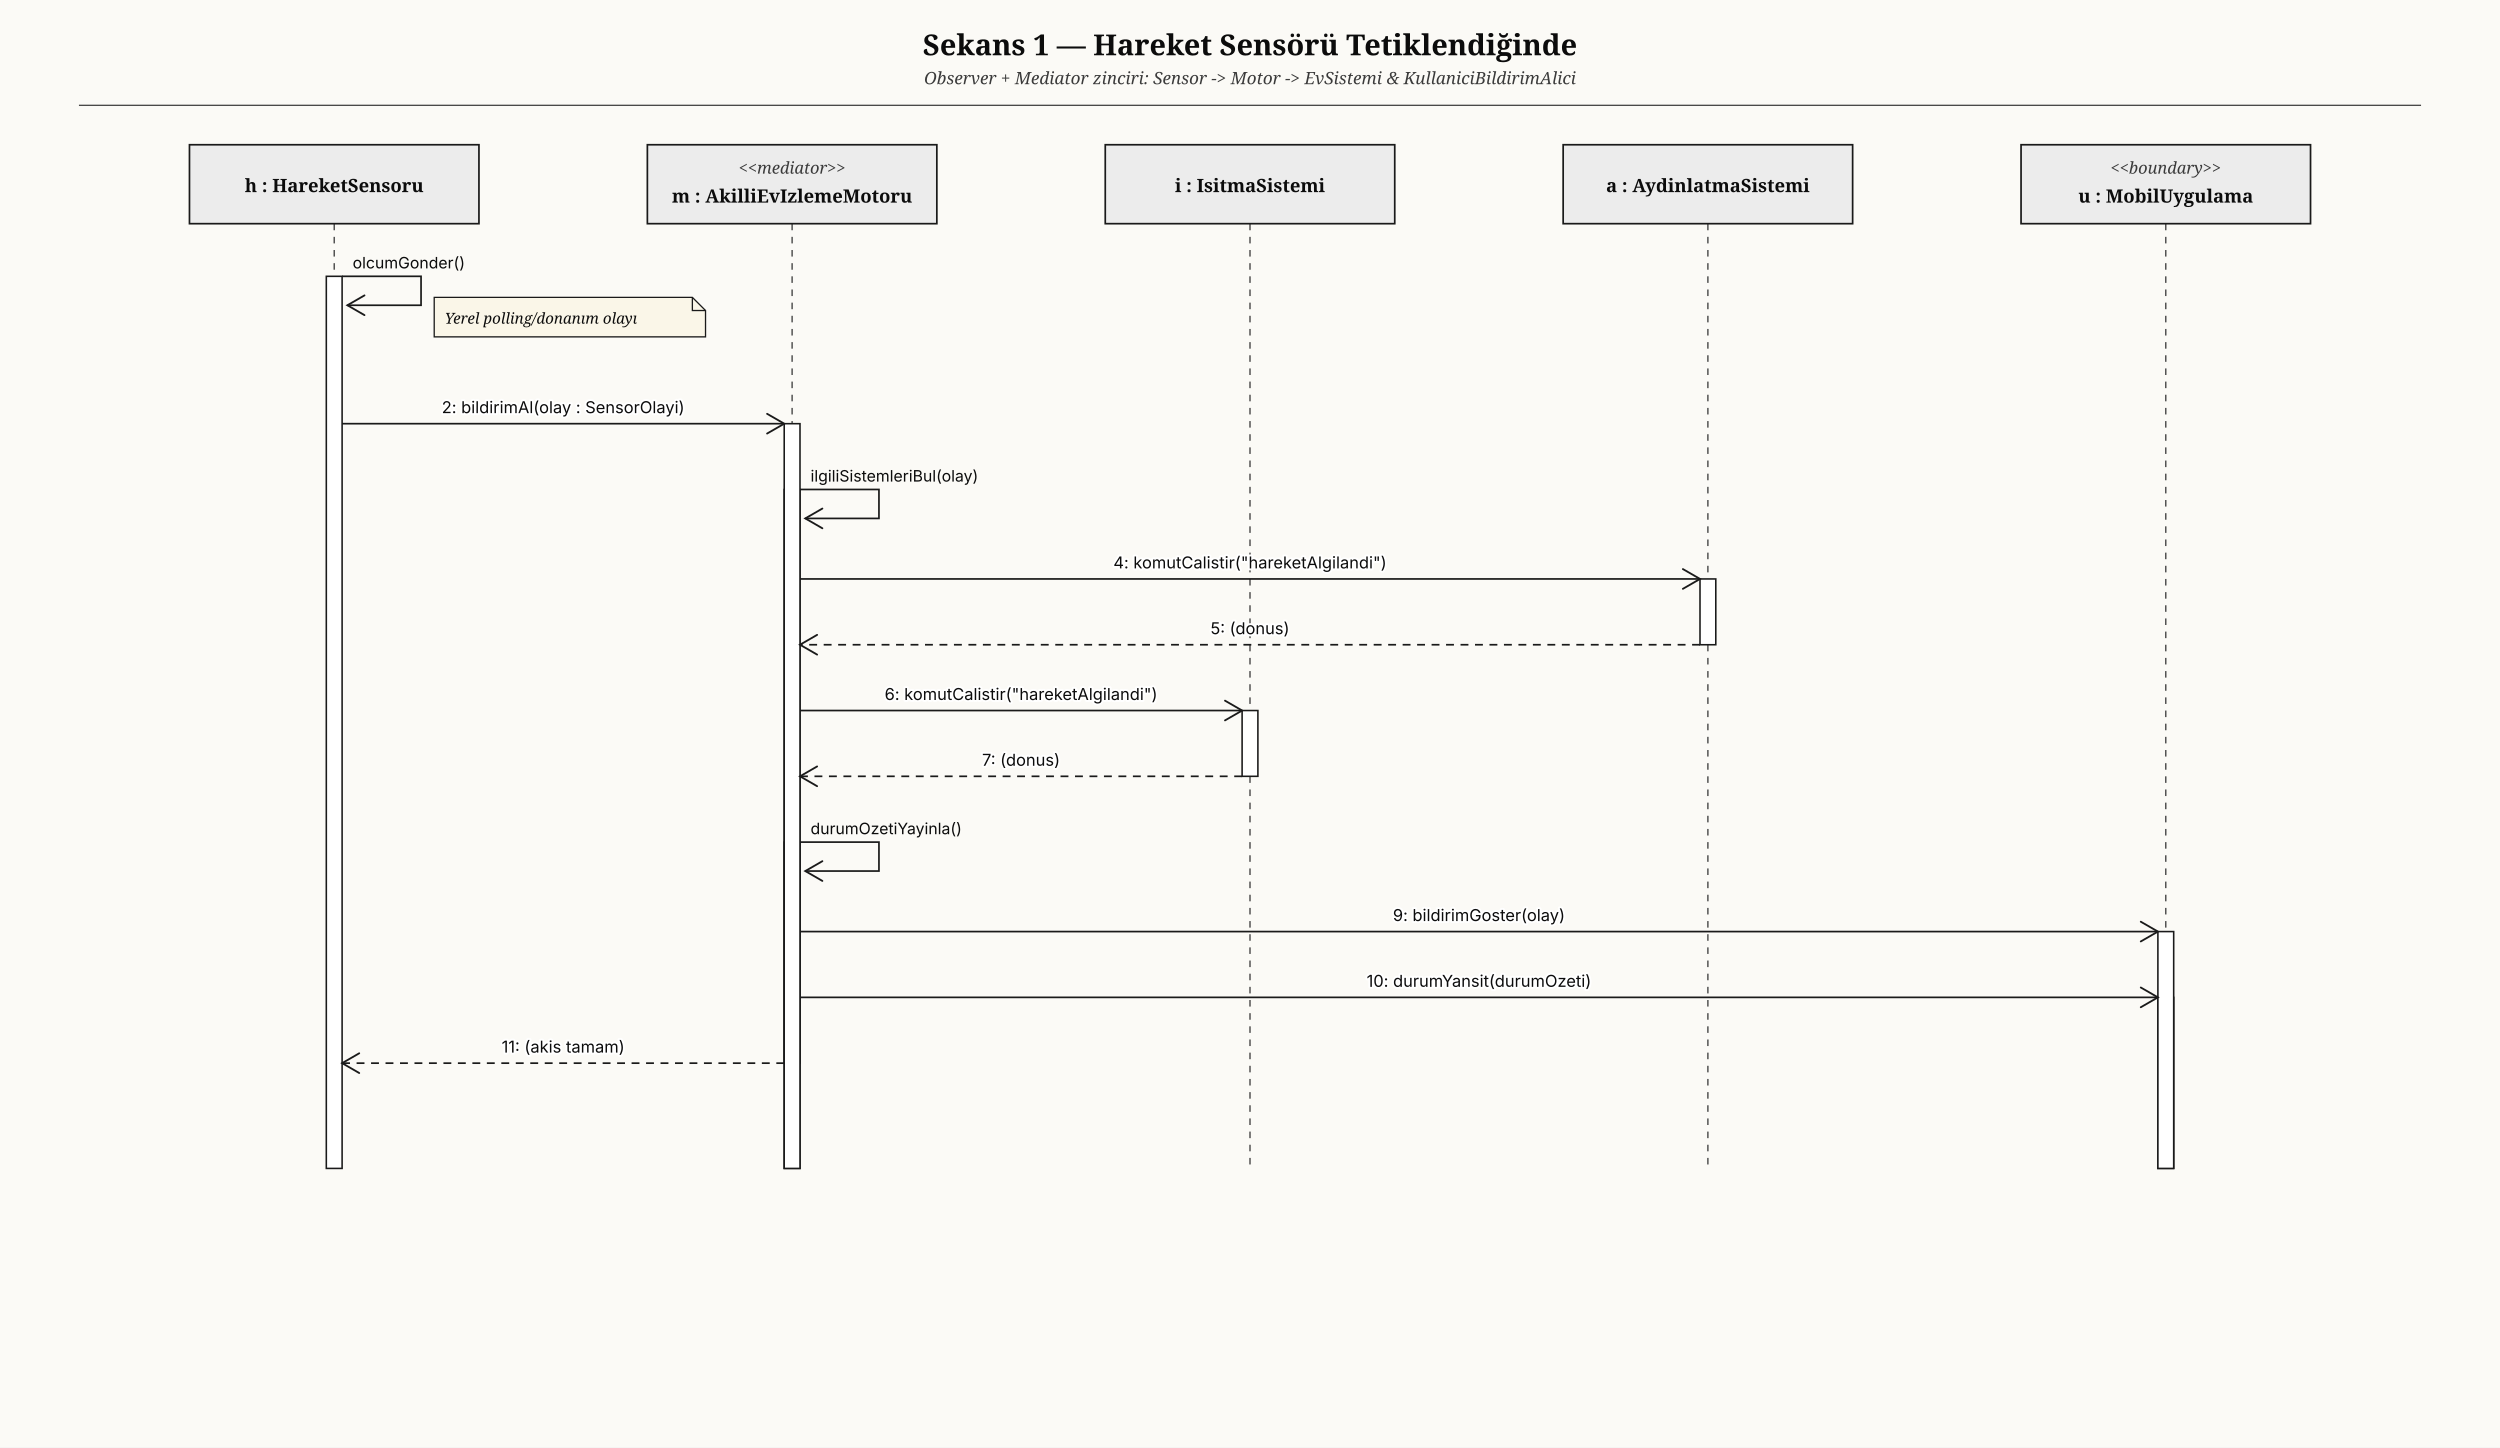
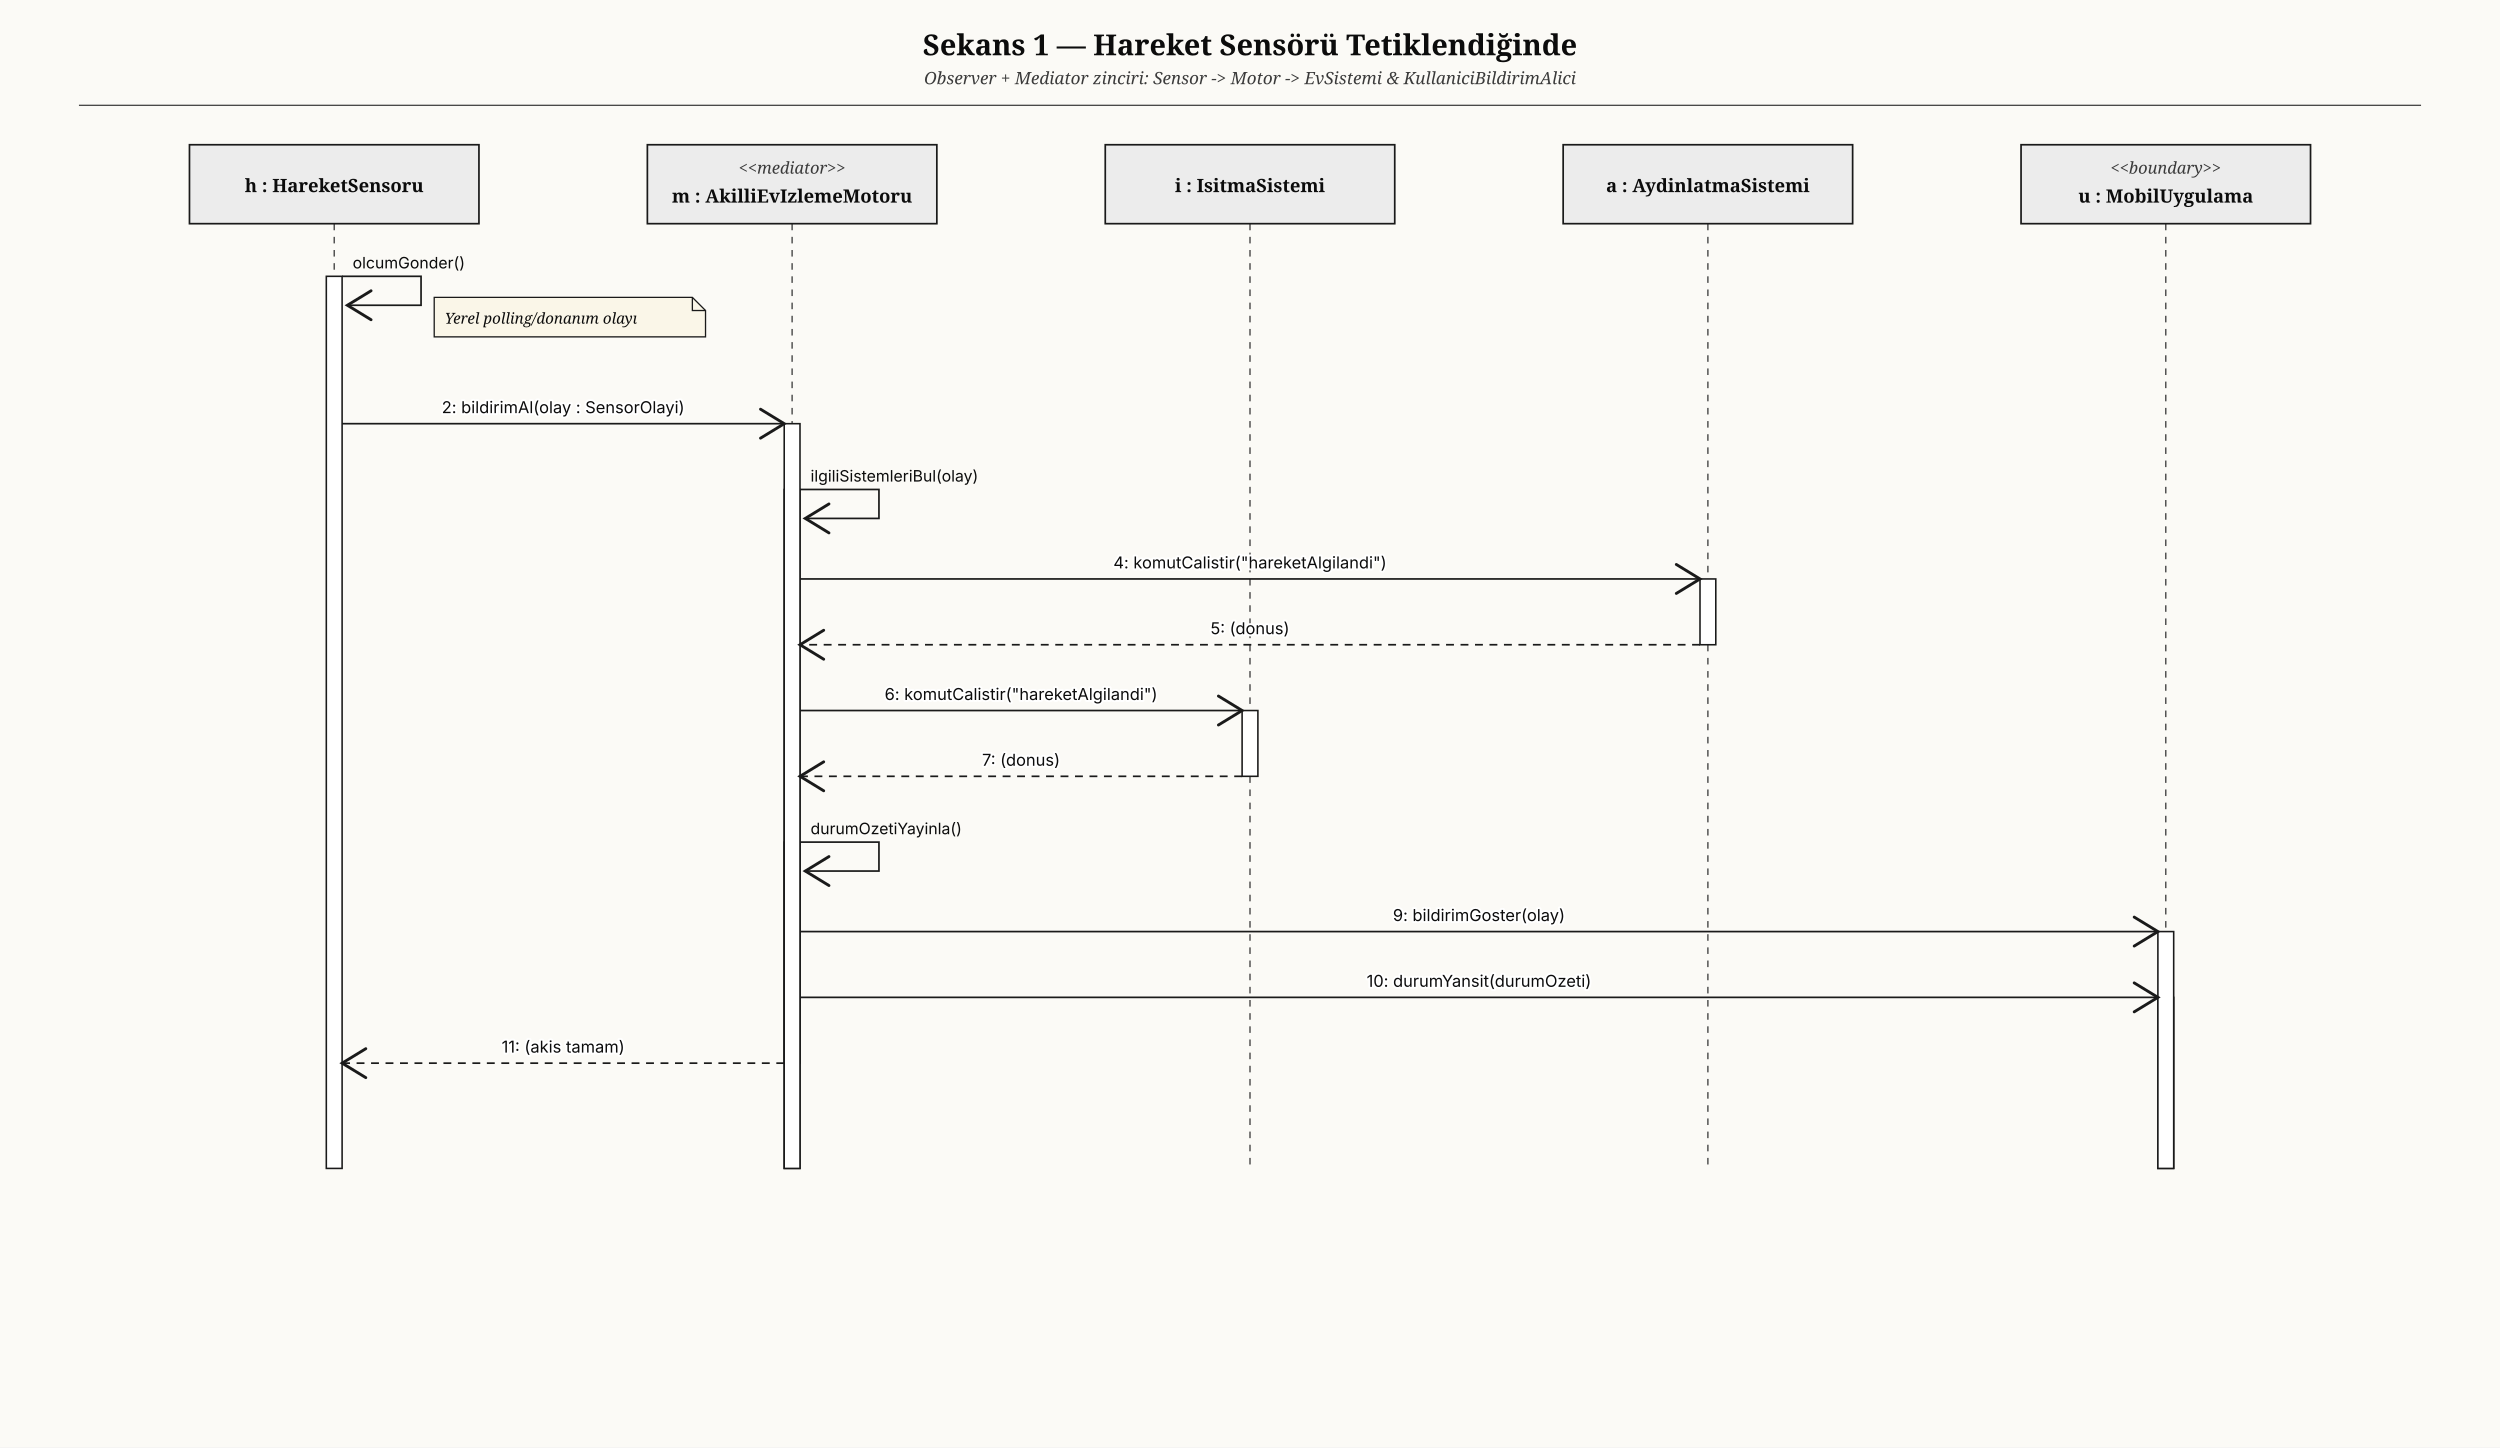
<svg xmlns="http://www.w3.org/2000/svg" viewBox="0 0 1900 1100" width="1900" height="1100">
  <rect width="1900" height="1100" fill="#fbfaf6" />
  <text x="950" y="42" text-anchor="middle" font-family="'EB Garamond','Georgia','Cambria',serif" font-size="22" font-weight="700" fill="#0c0c0c">
      Sekans 1 — Hareket Sensörü Tetiklendiğinde
    </text>
  <text x="950" y="64" text-anchor="middle" font-family="'EB Garamond','Georgia','Cambria',serif" font-size="13" font-style="italic" fill="#3a3a3a">
      Observer + Mediator zinciri: Sensor -&gt; Motor -&gt; EvSistemi &amp; KullaniciBildirimAlici
    </text>
  <line x1="60" y1="80" x2="1840" y2="80" stroke="#1a1a1a" stroke-width="0.8" />
  <line x1="254" y1="170" x2="254" y2="888" stroke="#3b3b3b" stroke-width="1" stroke-dasharray="5,5" />
  <line x1="602" y1="170" x2="602" y2="888" stroke="#3b3b3b" stroke-width="1" stroke-dasharray="5,5" />
  <line x1="950" y1="170" x2="950" y2="888" stroke="#3b3b3b" stroke-width="1" stroke-dasharray="5,5" />
  <line x1="1298" y1="170" x2="1298" y2="888" stroke="#3b3b3b" stroke-width="1" stroke-dasharray="5,5" />
  <line x1="1646" y1="170" x2="1646" y2="888" stroke="#3b3b3b" stroke-width="1" stroke-dasharray="5,5" />
  <rect x="1292" y="440" width="12" height="50" fill="#ffffff" stroke="#1a1a1a" stroke-width="1.2" />
  <rect x="944" y="540" width="12" height="50" fill="#ffffff" stroke="#1a1a1a" stroke-width="1.2" />
  <rect x="596" y="640" width="12" height="168" fill="#ffffff" stroke="#1a1a1a" stroke-width="1.2" />
  <rect x="248" y="210" width="12" height="678" fill="#ffffff" stroke="#1a1a1a" stroke-width="1.2" />
  <rect x="596" y="372" width="12" height="516" fill="#ffffff" stroke="#1a1a1a" stroke-width="1.2" />
  <rect x="596" y="322" width="12" height="566" fill="#ffffff" stroke="#1a1a1a" stroke-width="1.2" />
  <rect x="1640" y="758" width="12" height="130" fill="#ffffff" stroke="#1a1a1a" stroke-width="1.2" />
  <rect x="1640" y="708" width="12" height="180" fill="#ffffff" stroke="#1a1a1a" stroke-width="1.2" />
  <rect x="144" y="110" width="220" height="60" fill="#ececec" stroke="#1a1a1a" stroke-width="1.3" />
  <text x="254" y="146" text-anchor="middle" font-family="'EB Garamond','Georgia','Cambria',serif" font-weight="700" font-size="14" fill="#0c0c0c">h : HareketSensoru</text>
  <rect x="492" y="110" width="220" height="60" fill="#ececec" stroke="#1a1a1a" stroke-width="1.3" />
  <text x="602" y="132" text-anchor="middle" font-family="'EB Garamond','Georgia','Cambria',serif" font-style="italic" font-size="12.5" fill="#3a3a3a">&lt;&lt;mediator&gt;&gt;</text>
  <text x="602" y="154" text-anchor="middle" font-family="'EB Garamond','Georgia','Cambria',serif" font-weight="700" font-size="14" fill="#0c0c0c">m : AkilliEvIzlemeMotoru</text>
  <rect x="840" y="110" width="220" height="60" fill="#ececec" stroke="#1a1a1a" stroke-width="1.3" />
  <text x="950" y="146" text-anchor="middle" font-family="'EB Garamond','Georgia','Cambria',serif" font-weight="700" font-size="14" fill="#0c0c0c">i : IsitmaSistemi</text>
  <rect x="1188" y="110" width="220" height="60" fill="#ececec" stroke="#1a1a1a" stroke-width="1.3" />
  <text x="1298" y="146" text-anchor="middle" font-family="'EB Garamond','Georgia','Cambria',serif" font-weight="700" font-size="14" fill="#0c0c0c">a : AydinlatmaSistemi</text>
  <rect x="1536" y="110" width="220" height="60" fill="#ececec" stroke="#1a1a1a" stroke-width="1.3" />
  <text x="1646" y="132" text-anchor="middle" font-family="'EB Garamond','Georgia','Cambria',serif" font-style="italic" font-size="12.5" fill="#3a3a3a">&lt;&lt;boundary&gt;&gt;</text>
  <text x="1646" y="154" text-anchor="middle" font-family="'EB Garamond','Georgia','Cambria',serif" font-weight="700" font-size="14" fill="#0c0c0c">u : MobilUygulama</text>
  <path d="M 260 210 L 320 210 L 320 232 L 264 232" fill="none" stroke="#1a1a1a" stroke-width="1.3" />
-   <polyline points="277,224.5 264,232 277,239.5" fill="none" stroke="#1a1a1a" stroke-width="1.4" stroke-linejoin="miter" stroke-linecap="round" />
+   <polyline points="282,221 264,232 282,243" fill="none" stroke="#1a1a1a" stroke-width="2.2" stroke-linejoin="miter" stroke-linecap="round" />
  <text x="268" y="204" font-family="'Inter','Helvetica Neue','Segoe UI',Arial,sans-serif" font-size="12" fill="#0c0c0c">olcumGonder()</text>
  <g>
    <path d="M 330 226                     L 526.2 226                     L 536.2 236                     L 536.2 256                     L 330 256 Z" fill="#faf6e8" stroke="#1a1a1a" stroke-width="1" />
    <path d="M 526.2 226                         L 526.2 236                         L 536.2 236" fill="none" stroke="#1a1a1a" stroke-width="1" />
    <text x="338" y="246" font-family="'EB Garamond','Georgia','Cambria',serif" font-style="italic" font-size="11.5" fill="#0c0c0c">Yerel polling/donanım olayı</text>
  </g>
  <line x1="260" y1="322" x2="596" y2="322" stroke="#1a1a1a" stroke-width="1.3" />
-   <polyline points="583,329.5 596,322 583,314.5" fill="none" stroke="#1a1a1a" stroke-width="1.4" stroke-linejoin="miter" stroke-linecap="round" />
+   <polyline points="578,333 596,322 578,311" fill="none" stroke="#1a1a1a" stroke-width="2.2" stroke-linejoin="miter" stroke-linecap="round" />
  <text x="428" y="314" text-anchor="middle" font-family="'Inter','Helvetica Neue','Segoe UI',Arial,sans-serif" font-size="12.5" fill="#0c0c0c" paint-order="stroke" stroke="#ffffff" stroke-width="3" stroke-linejoin="round">2: bildirimAl(olay : SensorOlayi)</text>
  <path d="M 608 372 L 668 372 L 668 394 L 612 394" fill="none" stroke="#1a1a1a" stroke-width="1.3" />
-   <polyline points="625,386.5 612,394 625,401.5" fill="none" stroke="#1a1a1a" stroke-width="1.4" stroke-linejoin="miter" stroke-linecap="round" />
+   <polyline points="630,383 612,394 630,405" fill="none" stroke="#1a1a1a" stroke-width="2.2" stroke-linejoin="miter" stroke-linecap="round" />
  <text x="616" y="366" font-family="'Inter','Helvetica Neue','Segoe UI',Arial,sans-serif" font-size="12" fill="#0c0c0c">ilgiliSistemleriBul(olay)</text>
  <line x1="608" y1="440" x2="1292" y2="440" stroke="#1a1a1a" stroke-width="1.3" />
-   <polyline points="1279,447.5 1292,440 1279,432.5" fill="none" stroke="#1a1a1a" stroke-width="1.4" stroke-linejoin="miter" stroke-linecap="round" />
+   <polyline points="1274,451 1292,440 1274,429" fill="none" stroke="#1a1a1a" stroke-width="2.2" stroke-linejoin="miter" stroke-linecap="round" />
  <text x="950" y="432" text-anchor="middle" font-family="'Inter','Helvetica Neue','Segoe UI',Arial,sans-serif" font-size="12.5" fill="#0c0c0c" paint-order="stroke" stroke="#ffffff" stroke-width="3" stroke-linejoin="round">4: komutCalistir("hareketAlgilandi")</text>
  <line x1="1292" y1="490" x2="608" y2="490" stroke="#1a1a1a" stroke-width="1.3" stroke-dasharray="6,5" />
-   <polyline points="621,482.5 608,490 621,497.5" fill="none" stroke="#1a1a1a" stroke-width="1.4" stroke-linejoin="miter" stroke-linecap="round" />
+   <polyline points="626,479 608,490 626,501" fill="none" stroke="#1a1a1a" stroke-width="2.2" stroke-linejoin="miter" stroke-linecap="round" />
  <text x="950" y="482" text-anchor="middle" font-family="'Inter','Helvetica Neue','Segoe UI',Arial,sans-serif" font-size="12.5" fill="#0c0c0c" paint-order="stroke" stroke="#ffffff" stroke-width="3" stroke-linejoin="round">5: (donus)</text>
  <line x1="608" y1="540" x2="944" y2="540" stroke="#1a1a1a" stroke-width="1.3" />
-   <polyline points="931,547.5 944,540 931,532.5" fill="none" stroke="#1a1a1a" stroke-width="1.4" stroke-linejoin="miter" stroke-linecap="round" />
+   <polyline points="926,551 944,540 926,529" fill="none" stroke="#1a1a1a" stroke-width="2.2" stroke-linejoin="miter" stroke-linecap="round" />
  <text x="776" y="532" text-anchor="middle" font-family="'Inter','Helvetica Neue','Segoe UI',Arial,sans-serif" font-size="12.5" fill="#0c0c0c" paint-order="stroke" stroke="#ffffff" stroke-width="3" stroke-linejoin="round">6: komutCalistir("hareketAlgilandi")</text>
  <line x1="944" y1="590" x2="608" y2="590" stroke="#1a1a1a" stroke-width="1.3" stroke-dasharray="6,5" />
-   <polyline points="621,582.5 608,590 621,597.5" fill="none" stroke="#1a1a1a" stroke-width="1.4" stroke-linejoin="miter" stroke-linecap="round" />
+   <polyline points="626,579 608,590 626,601" fill="none" stroke="#1a1a1a" stroke-width="2.2" stroke-linejoin="miter" stroke-linecap="round" />
  <text x="776" y="582" text-anchor="middle" font-family="'Inter','Helvetica Neue','Segoe UI',Arial,sans-serif" font-size="12.5" fill="#0c0c0c" paint-order="stroke" stroke="#ffffff" stroke-width="3" stroke-linejoin="round">7: (donus)</text>
  <path d="M 608 640 L 668 640 L 668 662 L 612 662" fill="none" stroke="#1a1a1a" stroke-width="1.3" />
-   <polyline points="625,654.5 612,662 625,669.5" fill="none" stroke="#1a1a1a" stroke-width="1.4" stroke-linejoin="miter" stroke-linecap="round" />
+   <polyline points="630,651 612,662 630,673" fill="none" stroke="#1a1a1a" stroke-width="2.2" stroke-linejoin="miter" stroke-linecap="round" />
  <text x="616" y="634" font-family="'Inter','Helvetica Neue','Segoe UI',Arial,sans-serif" font-size="12" fill="#0c0c0c">durumOzetiYayinla()</text>
  <line x1="608" y1="708" x2="1640" y2="708" stroke="#1a1a1a" stroke-width="1.3" />
-   <polyline points="1627,715.5 1640,708 1627,700.5" fill="none" stroke="#1a1a1a" stroke-width="1.4" stroke-linejoin="miter" stroke-linecap="round" />
+   <polyline points="1622,719 1640,708 1622,697" fill="none" stroke="#1a1a1a" stroke-width="2.2" stroke-linejoin="miter" stroke-linecap="round" />
  <text x="1124" y="700" text-anchor="middle" font-family="'Inter','Helvetica Neue','Segoe UI',Arial,sans-serif" font-size="12.5" fill="#0c0c0c" paint-order="stroke" stroke="#ffffff" stroke-width="3" stroke-linejoin="round">9: bildirimGoster(olay)</text>
  <line x1="608" y1="758" x2="1640" y2="758" stroke="#1a1a1a" stroke-width="1.3" />
-   <polyline points="1627,765.5 1640,758 1627,750.5" fill="none" stroke="#1a1a1a" stroke-width="1.4" stroke-linejoin="miter" stroke-linecap="round" />
+   <polyline points="1622,769 1640,758 1622,747" fill="none" stroke="#1a1a1a" stroke-width="2.2" stroke-linejoin="miter" stroke-linecap="round" />
  <text x="1124" y="750" text-anchor="middle" font-family="'Inter','Helvetica Neue','Segoe UI',Arial,sans-serif" font-size="12.5" fill="#0c0c0c" paint-order="stroke" stroke="#ffffff" stroke-width="3" stroke-linejoin="round">10: durumYansit(durumOzeti)</text>
  <line x1="596" y1="808" x2="260" y2="808" stroke="#1a1a1a" stroke-width="1.3" stroke-dasharray="6,5" />
-   <polyline points="273,800.5 260,808 273,815.5" fill="none" stroke="#1a1a1a" stroke-width="1.4" stroke-linejoin="miter" stroke-linecap="round" />
+   <polyline points="278,797 260,808 278,819" fill="none" stroke="#1a1a1a" stroke-width="2.2" stroke-linejoin="miter" stroke-linecap="round" />
  <text x="428" y="800" text-anchor="middle" font-family="'Inter','Helvetica Neue','Segoe UI',Arial,sans-serif" font-size="12.5" fill="#0c0c0c" paint-order="stroke" stroke="#ffffff" stroke-width="3" stroke-linejoin="round">11: (akis tamam)</text>
</svg>
